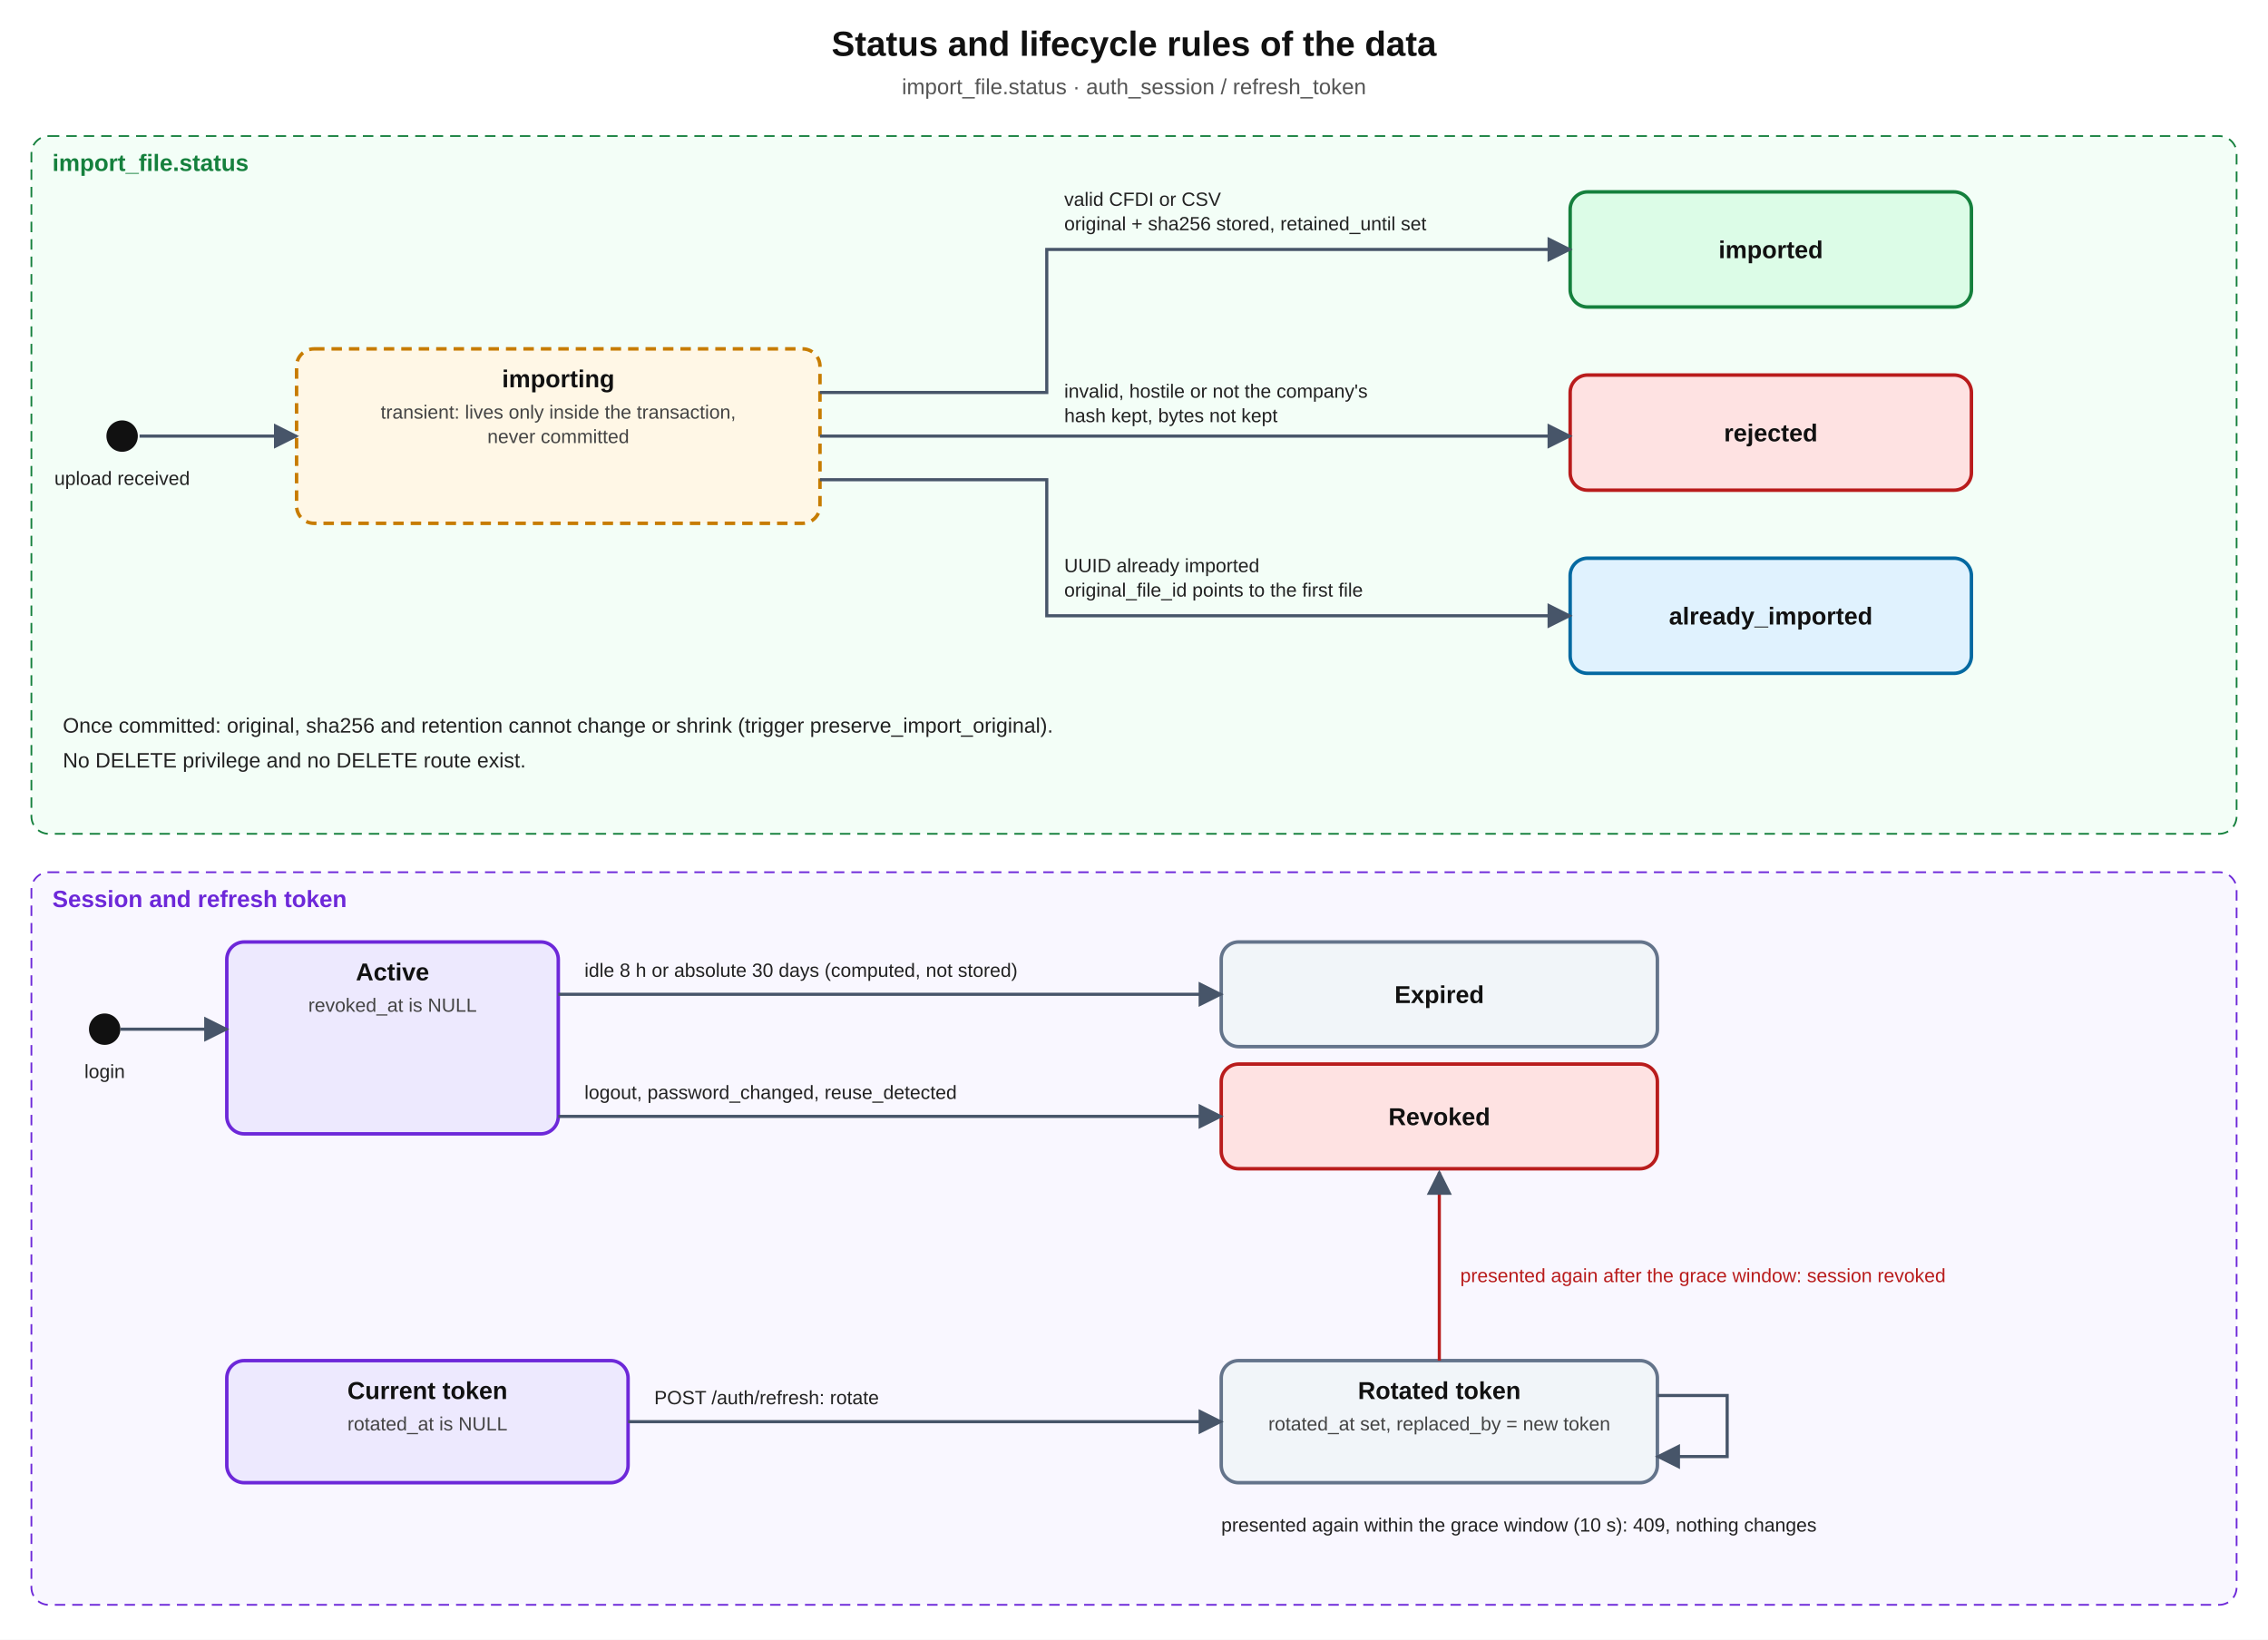
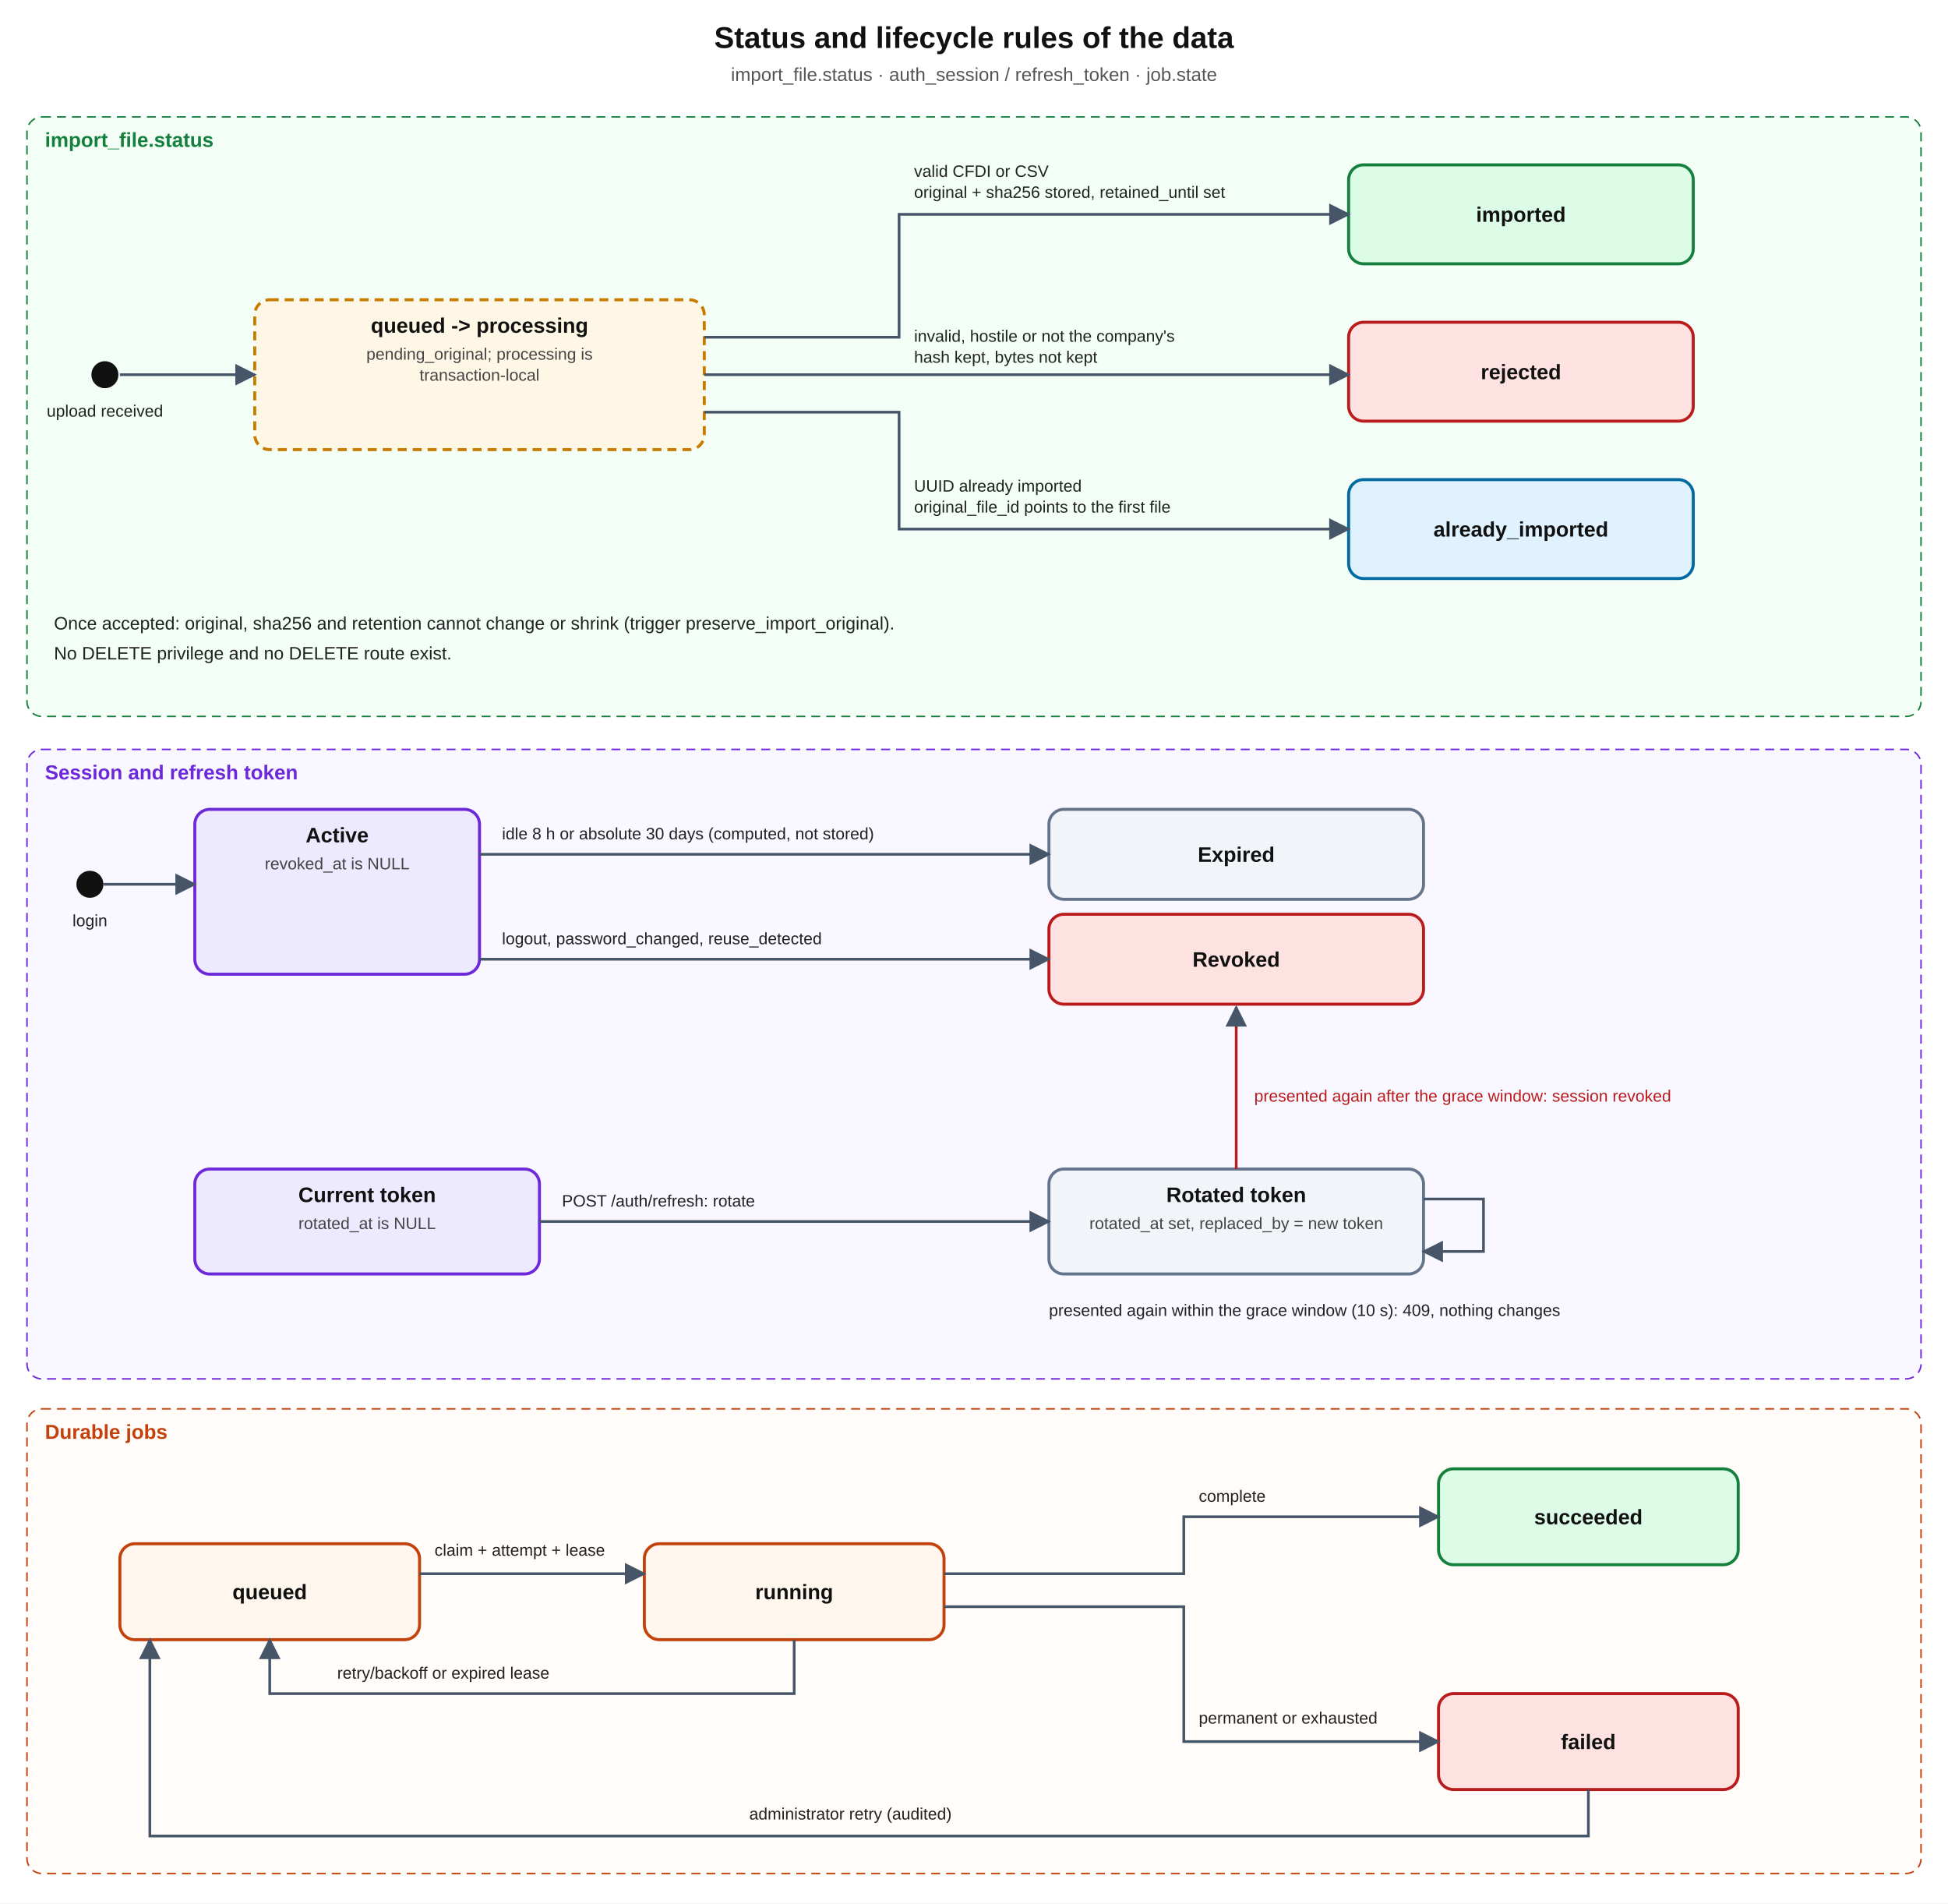
- <svg xmlns="http://www.w3.org/2000/svg" width="1300" height="940" viewBox="0 0 1300 940" font-family="Liberation Sans, Arial, sans-serif">
-   <rect width="1300" height="940" fill="#fff" />
+ <svg xmlns="http://www.w3.org/2000/svg" width="1300" height="1270" viewBox="0 0 1300 1270" font-family="Liberation Sans, Arial, sans-serif">
+   <rect width="1300" height="1270" fill="#fff" />
  <text x="650.0" y="32" text-anchor="middle" font-size="20" font-weight="bold" fill="#111">Status and lifecycle rules of the data</text>
-   <text x="650.0" y="54" text-anchor="middle" font-size="12.5" fill="#555">import_file.status · auth_session / refresh_token</text>
+   <text x="650.0" y="54" text-anchor="middle" font-size="12.5" fill="#555">import_file.status · auth_session / refresh_token · job.state</text>
  <defs>
    <marker id="arr" viewBox="0 0 10 10" refX="9" refY="5" markerWidth="8" markerHeight="8" orient="auto-start-reverse">
      <path d="M0 0 L10 5 L0 10 z" fill="#475569" />
    </marker>
  </defs>
  <rect x="18" y="78" width="1264" height="400" rx="10" fill="#dcfce7" fill-opacity="0.35" stroke="#15803d" stroke-dasharray="6 4" />
  <text x="30" y="98" font-size="13.5" font-weight="bold" fill="#15803d">import_file.status</text>
  <circle cx="70" cy="250" r="9" fill="#111" />
  <text x="70" y="278" text-anchor="middle" font-size="11" fill="#222">upload received</text>
  <rect x="170" y="200" width="300" height="100" rx="10" fill="#fff7e6" stroke="#c77c00" stroke-width="2" stroke-dasharray="6 4" />
-   <text x="320.0" y="222" text-anchor="middle" font-size="14" font-weight="bold" fill="#111">importing</text>
-   <text x="320.0" y="240" text-anchor="middle" font-size="11" fill="#444">transient: lives only inside the transaction,</text>
-   <text x="320.0" y="254" text-anchor="middle" font-size="11" fill="#444">never committed</text>
+   <text x="320.0" y="222" text-anchor="middle" font-size="14" font-weight="bold" fill="#111">queued -&gt; processing</text>
+   <text x="320.0" y="240" text-anchor="middle" font-size="11" fill="#444">pending_original; processing is</text>
+   <text x="320.0" y="254" text-anchor="middle" font-size="11" fill="#444">transaction-local</text>
  <path d="M80 250 L170 250" fill="none" stroke="#475569" stroke-width="1.8" marker-end="url(#arr)" />
  <rect x="900" y="110" width="230" height="66" rx="10" fill="#dcfce7" stroke="#15803d" stroke-width="2" />
  <text x="1015.0" y="148.0" text-anchor="middle" font-size="14" font-weight="bold" fill="#111">imported</text>
  <rect x="900" y="215" width="230" height="66" rx="10" fill="#fee2e2" stroke="#b91c1c" stroke-width="2" />
  <text x="1015.0" y="253.0" text-anchor="middle" font-size="14" font-weight="bold" fill="#111">rejected</text>
  <rect x="900" y="320" width="230" height="66" rx="10" fill="#e0f2fe" stroke="#0369a1" stroke-width="2" />
  <text x="1015.0" y="358.0" text-anchor="middle" font-size="14" font-weight="bold" fill="#111">already_imported</text>
  <path d="M470 225 L600 225 L600 143 L900 143" fill="none" stroke="#475569" stroke-width="1.8" marker-end="url(#arr)" />
  <text x="610" y="118" font-size="11" fill="#222" text-anchor="start">valid CFDI or CSV</text>
  <text x="610" y="132" font-size="11" fill="#222" text-anchor="start">original + sha256 stored, retained_until set</text>
  <path d="M470 250 L900 250" fill="none" stroke="#475569" stroke-width="1.8" marker-end="url(#arr)" />
  <text x="610" y="228" font-size="11" fill="#222" text-anchor="start">invalid, hostile or not the company's</text>
  <text x="610" y="242" font-size="11" fill="#222" text-anchor="start">hash kept, bytes not kept</text>
  <path d="M470 275 L600 275 L600 353 L900 353" fill="none" stroke="#475569" stroke-width="1.8" marker-end="url(#arr)" />
  <text x="610" y="328" font-size="11" fill="#222" text-anchor="start">UUID already imported</text>
  <text x="610" y="342" font-size="11" fill="#222" text-anchor="start">original_file_id points to the first file</text>
-   <text x="36" y="420" font-size="12" fill="#222">Once committed: original, sha256 and retention cannot change or shrink (trigger preserve_import_original).</text>
+   <text x="36" y="420" font-size="12" fill="#222">Once accepted: original, sha256 and retention cannot change or shrink (trigger preserve_import_original).</text>
  <text x="36" y="440" font-size="12" fill="#222">No DELETE privilege and no DELETE route exist.</text>
  <rect x="18" y="500" width="1264" height="420" rx="10" fill="#ede9fe" fill-opacity="0.35" stroke="#6d28d9" stroke-dasharray="6 4" />
  <text x="30" y="520" font-size="13.5" font-weight="bold" fill="#6d28d9">Session and refresh token</text>
  <circle cx="60" cy="590" r="9" fill="#111" />
  <text x="60" y="618" text-anchor="middle" font-size="11" fill="#222">login</text>
  <rect x="130" y="540" width="190" height="110" rx="10" fill="#ede9fe" stroke="#6d28d9" stroke-width="2" />
  <text x="225.0" y="562" text-anchor="middle" font-size="14" font-weight="bold" fill="#111">Active</text>
  <text x="225.0" y="580" text-anchor="middle" font-size="11" fill="#444">revoked_at is NULL</text>
  <path d="M69 590 L130 590" fill="none" stroke="#475569" stroke-width="1.8" marker-end="url(#arr)" />
  <rect x="700" y="540" width="250" height="60" rx="10" fill="#f1f5f9" stroke="#64748b" stroke-width="2" />
  <text x="825.0" y="575.0" text-anchor="middle" font-size="14" font-weight="bold" fill="#111">Expired</text>
  <rect x="700" y="610" width="250" height="60" rx="10" fill="#fee2e2" stroke="#b91c1c" stroke-width="2" />
  <text x="825.0" y="645.0" text-anchor="middle" font-size="14" font-weight="bold" fill="#111">Revoked</text>
  <path d="M320 570 L700 570" fill="none" stroke="#475569" stroke-width="1.8" marker-end="url(#arr)" />
  <text x="335" y="560" font-size="11" fill="#222" text-anchor="start">idle 8 h or absolute 30 days (computed, not stored)</text>
  <path d="M320 640 L700 640" fill="none" stroke="#475569" stroke-width="1.8" marker-end="url(#arr)" />
  <text x="335" y="630" font-size="11" fill="#222" text-anchor="start">logout, password_changed, reuse_detected</text>
  <rect x="130" y="780" width="230" height="70" rx="10" fill="#ede9fe" stroke="#6d28d9" stroke-width="2" />
  <text x="245.0" y="802" text-anchor="middle" font-size="14" font-weight="bold" fill="#111">Current token</text>
  <text x="245.0" y="820" text-anchor="middle" font-size="11" fill="#444">rotated_at is NULL</text>
  <rect x="700" y="780" width="250" height="70" rx="10" fill="#f1f5f9" stroke="#64748b" stroke-width="2" />
  <text x="825.0" y="802" text-anchor="middle" font-size="14" font-weight="bold" fill="#111">Rotated token</text>
  <text x="825.0" y="820" text-anchor="middle" font-size="11" fill="#444">rotated_at set, replaced_by = new token</text>
  <path d="M360 815 L700 815" fill="none" stroke="#475569" stroke-width="1.8" marker-end="url(#arr)" />
  <text x="375" y="805" font-size="11" fill="#222" text-anchor="start">POST /auth/refresh: rotate</text>
  <path d="M950 800 L990 800 L990 835 L950 835" fill="none" stroke="#475569" stroke-width="1.8" marker-end="url(#arr)" />
  <text x="700" y="878" font-size="11" fill="#222">presented again within the grace window (10 s): 409, nothing changes</text>
  <path d="M825 780 L825 672" fill="none" stroke="#b91c1c" stroke-width="1.8" marker-end="url(#arr)" />
  <text x="837" y="735" font-size="11" fill="#b91c1c">presented again after the grace window: session revoked</text>
+   <rect x="18" y="940" width="1264" height="310" rx="10" fill="#fff7ed" fill-opacity="0.35" stroke="#c2410c" stroke-dasharray="6 4" />
+   <text x="30" y="960" font-size="13.5" font-weight="bold" fill="#c2410c">Durable jobs</text>
+   <rect x="80" y="1030" width="200" height="64" rx="10" fill="#fff7ed" stroke="#c2410c" stroke-width="2" />
+   <text x="180.0" y="1067.0" text-anchor="middle" font-size="14" font-weight="bold" fill="#111">queued</text>
+   <rect x="430" y="1030" width="200" height="64" rx="10" fill="#fff7ed" stroke="#c2410c" stroke-width="2" />
+   <text x="530.0" y="1067.0" text-anchor="middle" font-size="14" font-weight="bold" fill="#111">running</text>
+   <rect x="960" y="980" width="200" height="64" rx="10" fill="#dcfce7" stroke="#15803d" stroke-width="2" />
+   <text x="1060.0" y="1017.0" text-anchor="middle" font-size="14" font-weight="bold" fill="#111">succeeded</text>
+   <rect x="960" y="1130" width="200" height="64" rx="10" fill="#fee2e2" stroke="#b91c1c" stroke-width="2" />
+   <text x="1060.0" y="1167.0" text-anchor="middle" font-size="14" font-weight="bold" fill="#111">failed</text>
+   <path d="M280 1050 L430 1050" fill="none" stroke="#475569" stroke-width="1.8" marker-end="url(#arr)" />
+   <text x="290" y="1038" font-size="11" fill="#222" text-anchor="start">claim + attempt + lease</text>
+   <path d="M630 1050 L790 1050 L790 1012 L960 1012" fill="none" stroke="#475569" stroke-width="1.8" marker-end="url(#arr)" />
+   <text x="800" y="1002" font-size="11" fill="#222" text-anchor="start">complete</text>
+   <path d="M630 1072 L790 1072 L790 1162 L960 1162" fill="none" stroke="#475569" stroke-width="1.8" marker-end="url(#arr)" />
+   <text x="800" y="1150" font-size="11" fill="#222" text-anchor="start">permanent or exhausted</text>
+   <path d="M530 1094 L530 1130 L180 1130 L180 1094" fill="none" stroke="#475569" stroke-width="1.8" marker-end="url(#arr)" />
+   <text x="225" y="1120" font-size="11" fill="#222" text-anchor="start">retry/backoff or expired lease</text>
+   <path d="M1060 1194 L1060 1225 L100 1225 L100 1094" fill="none" stroke="#475569" stroke-width="1.8" marker-end="url(#arr)" />
+   <text x="500" y="1214" font-size="11" fill="#222" text-anchor="start">administrator retry (audited)</text>
</svg>
